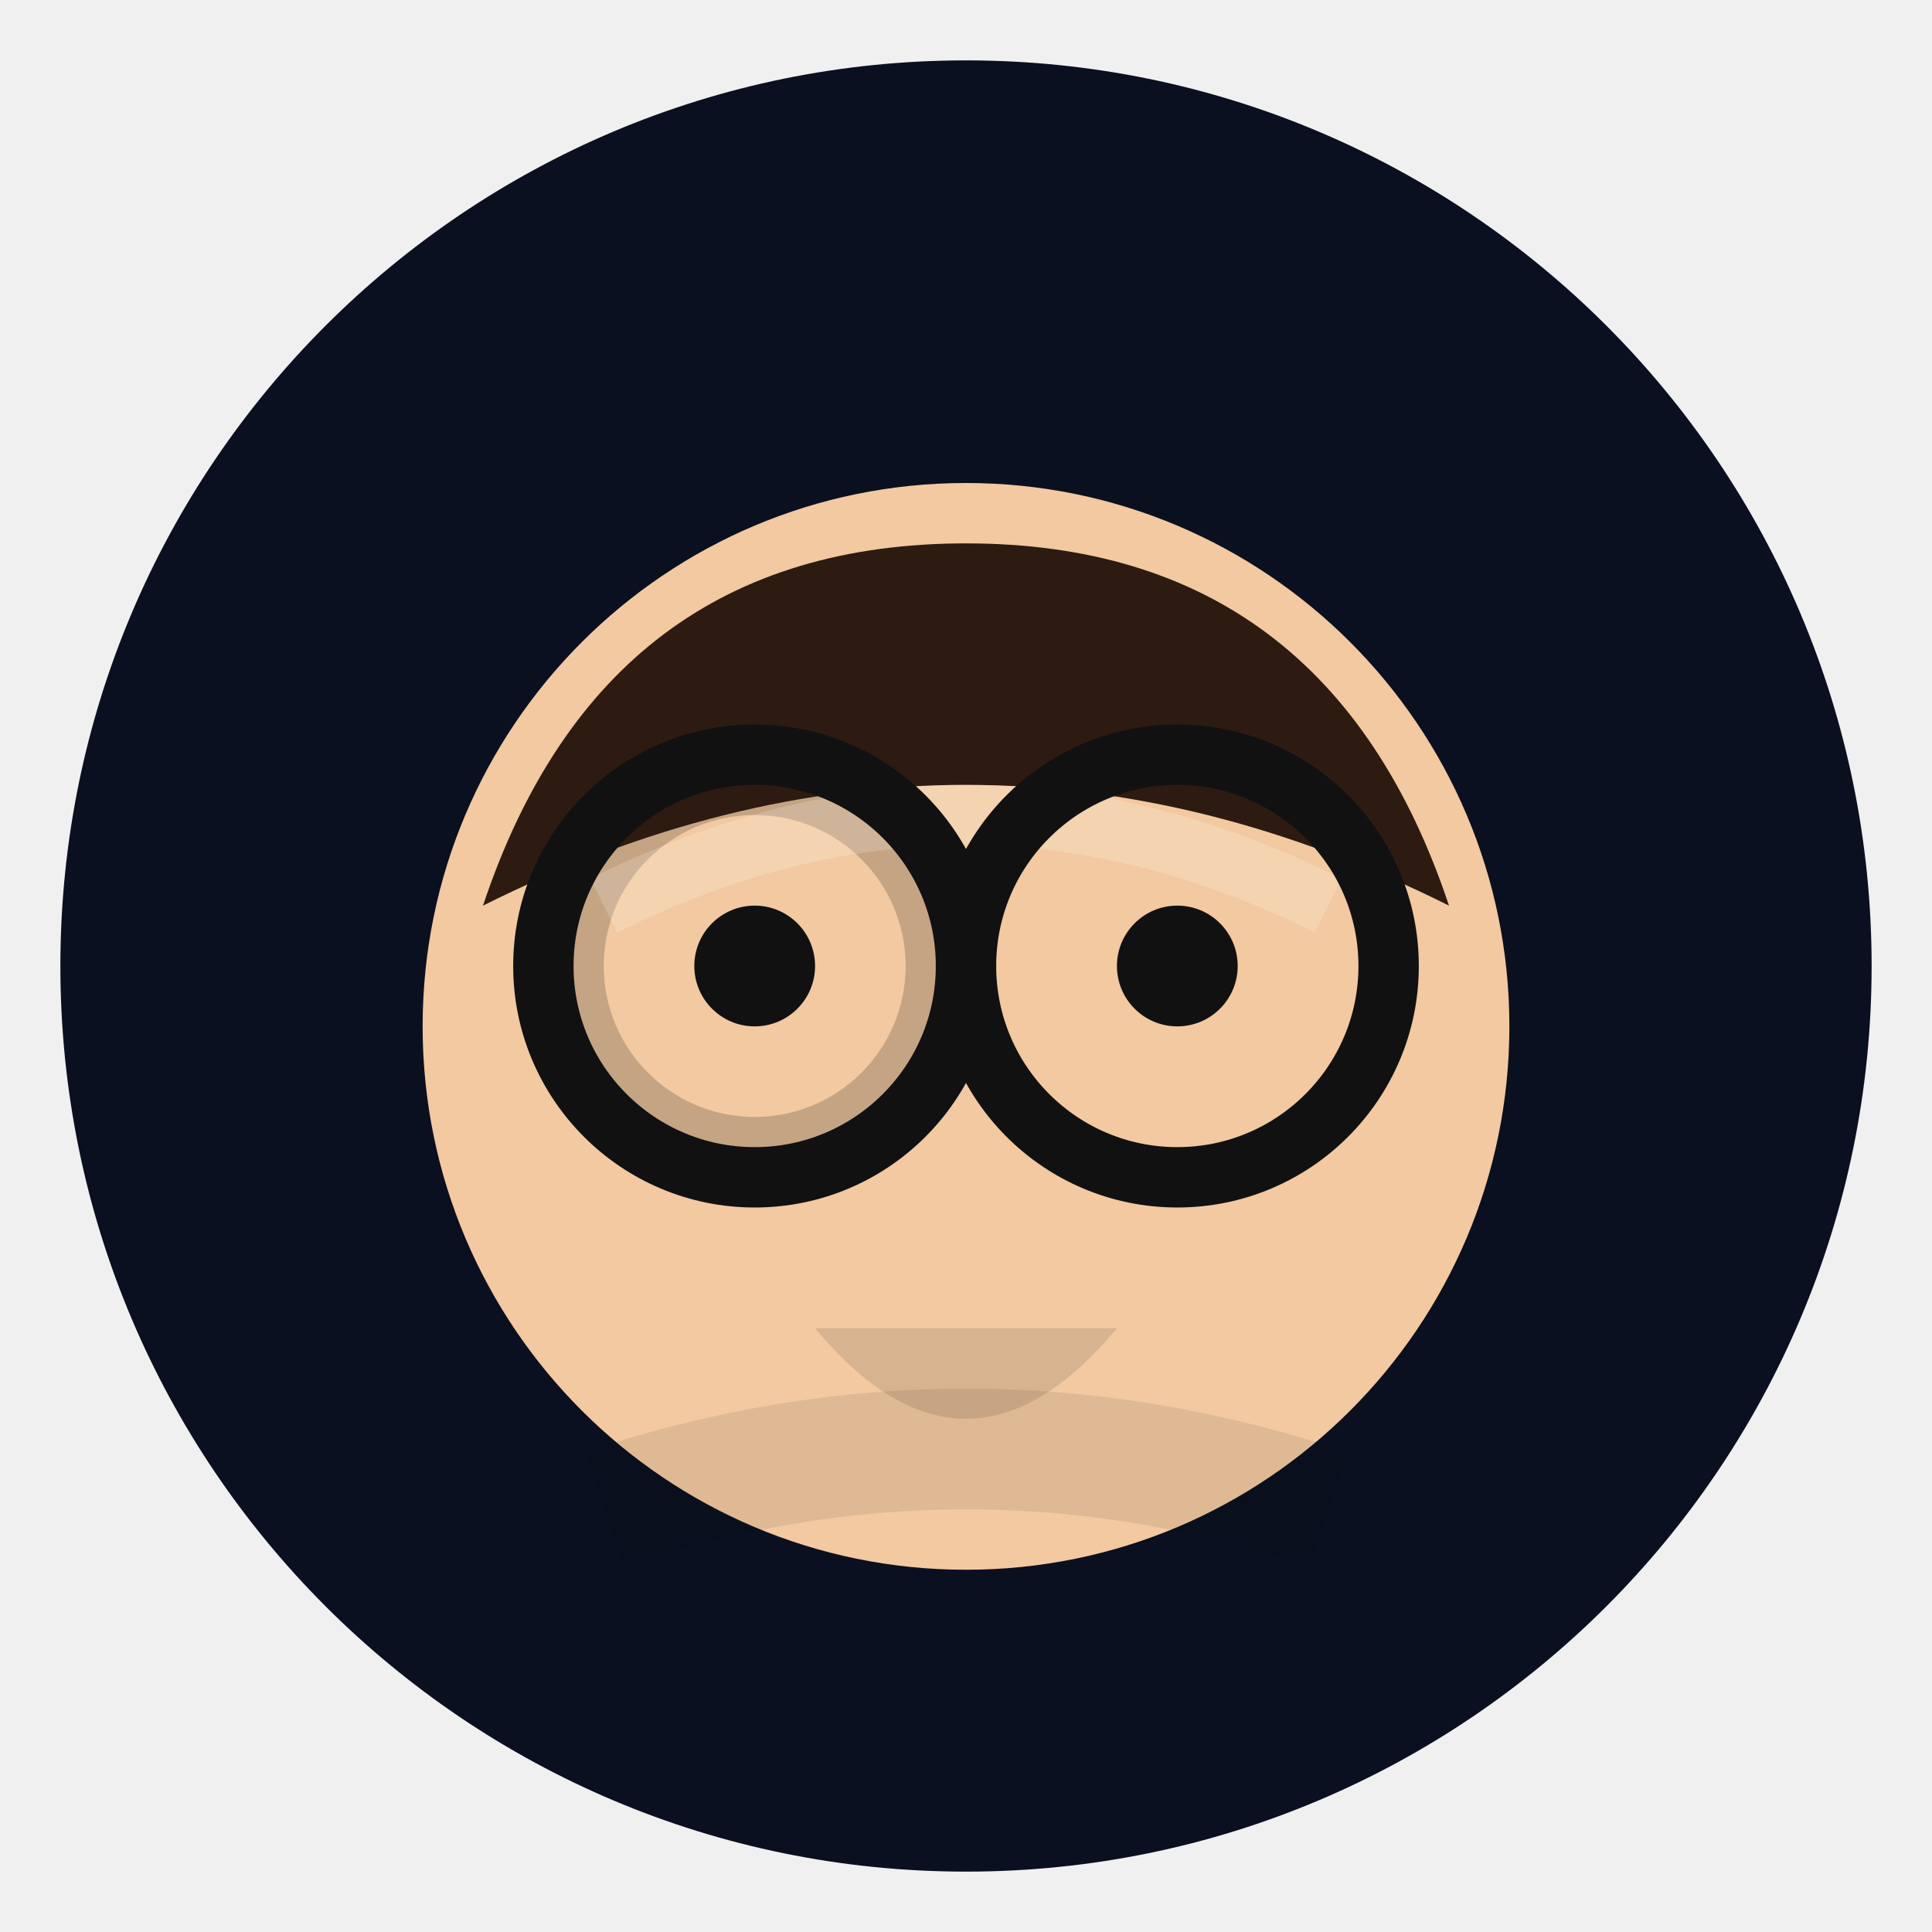
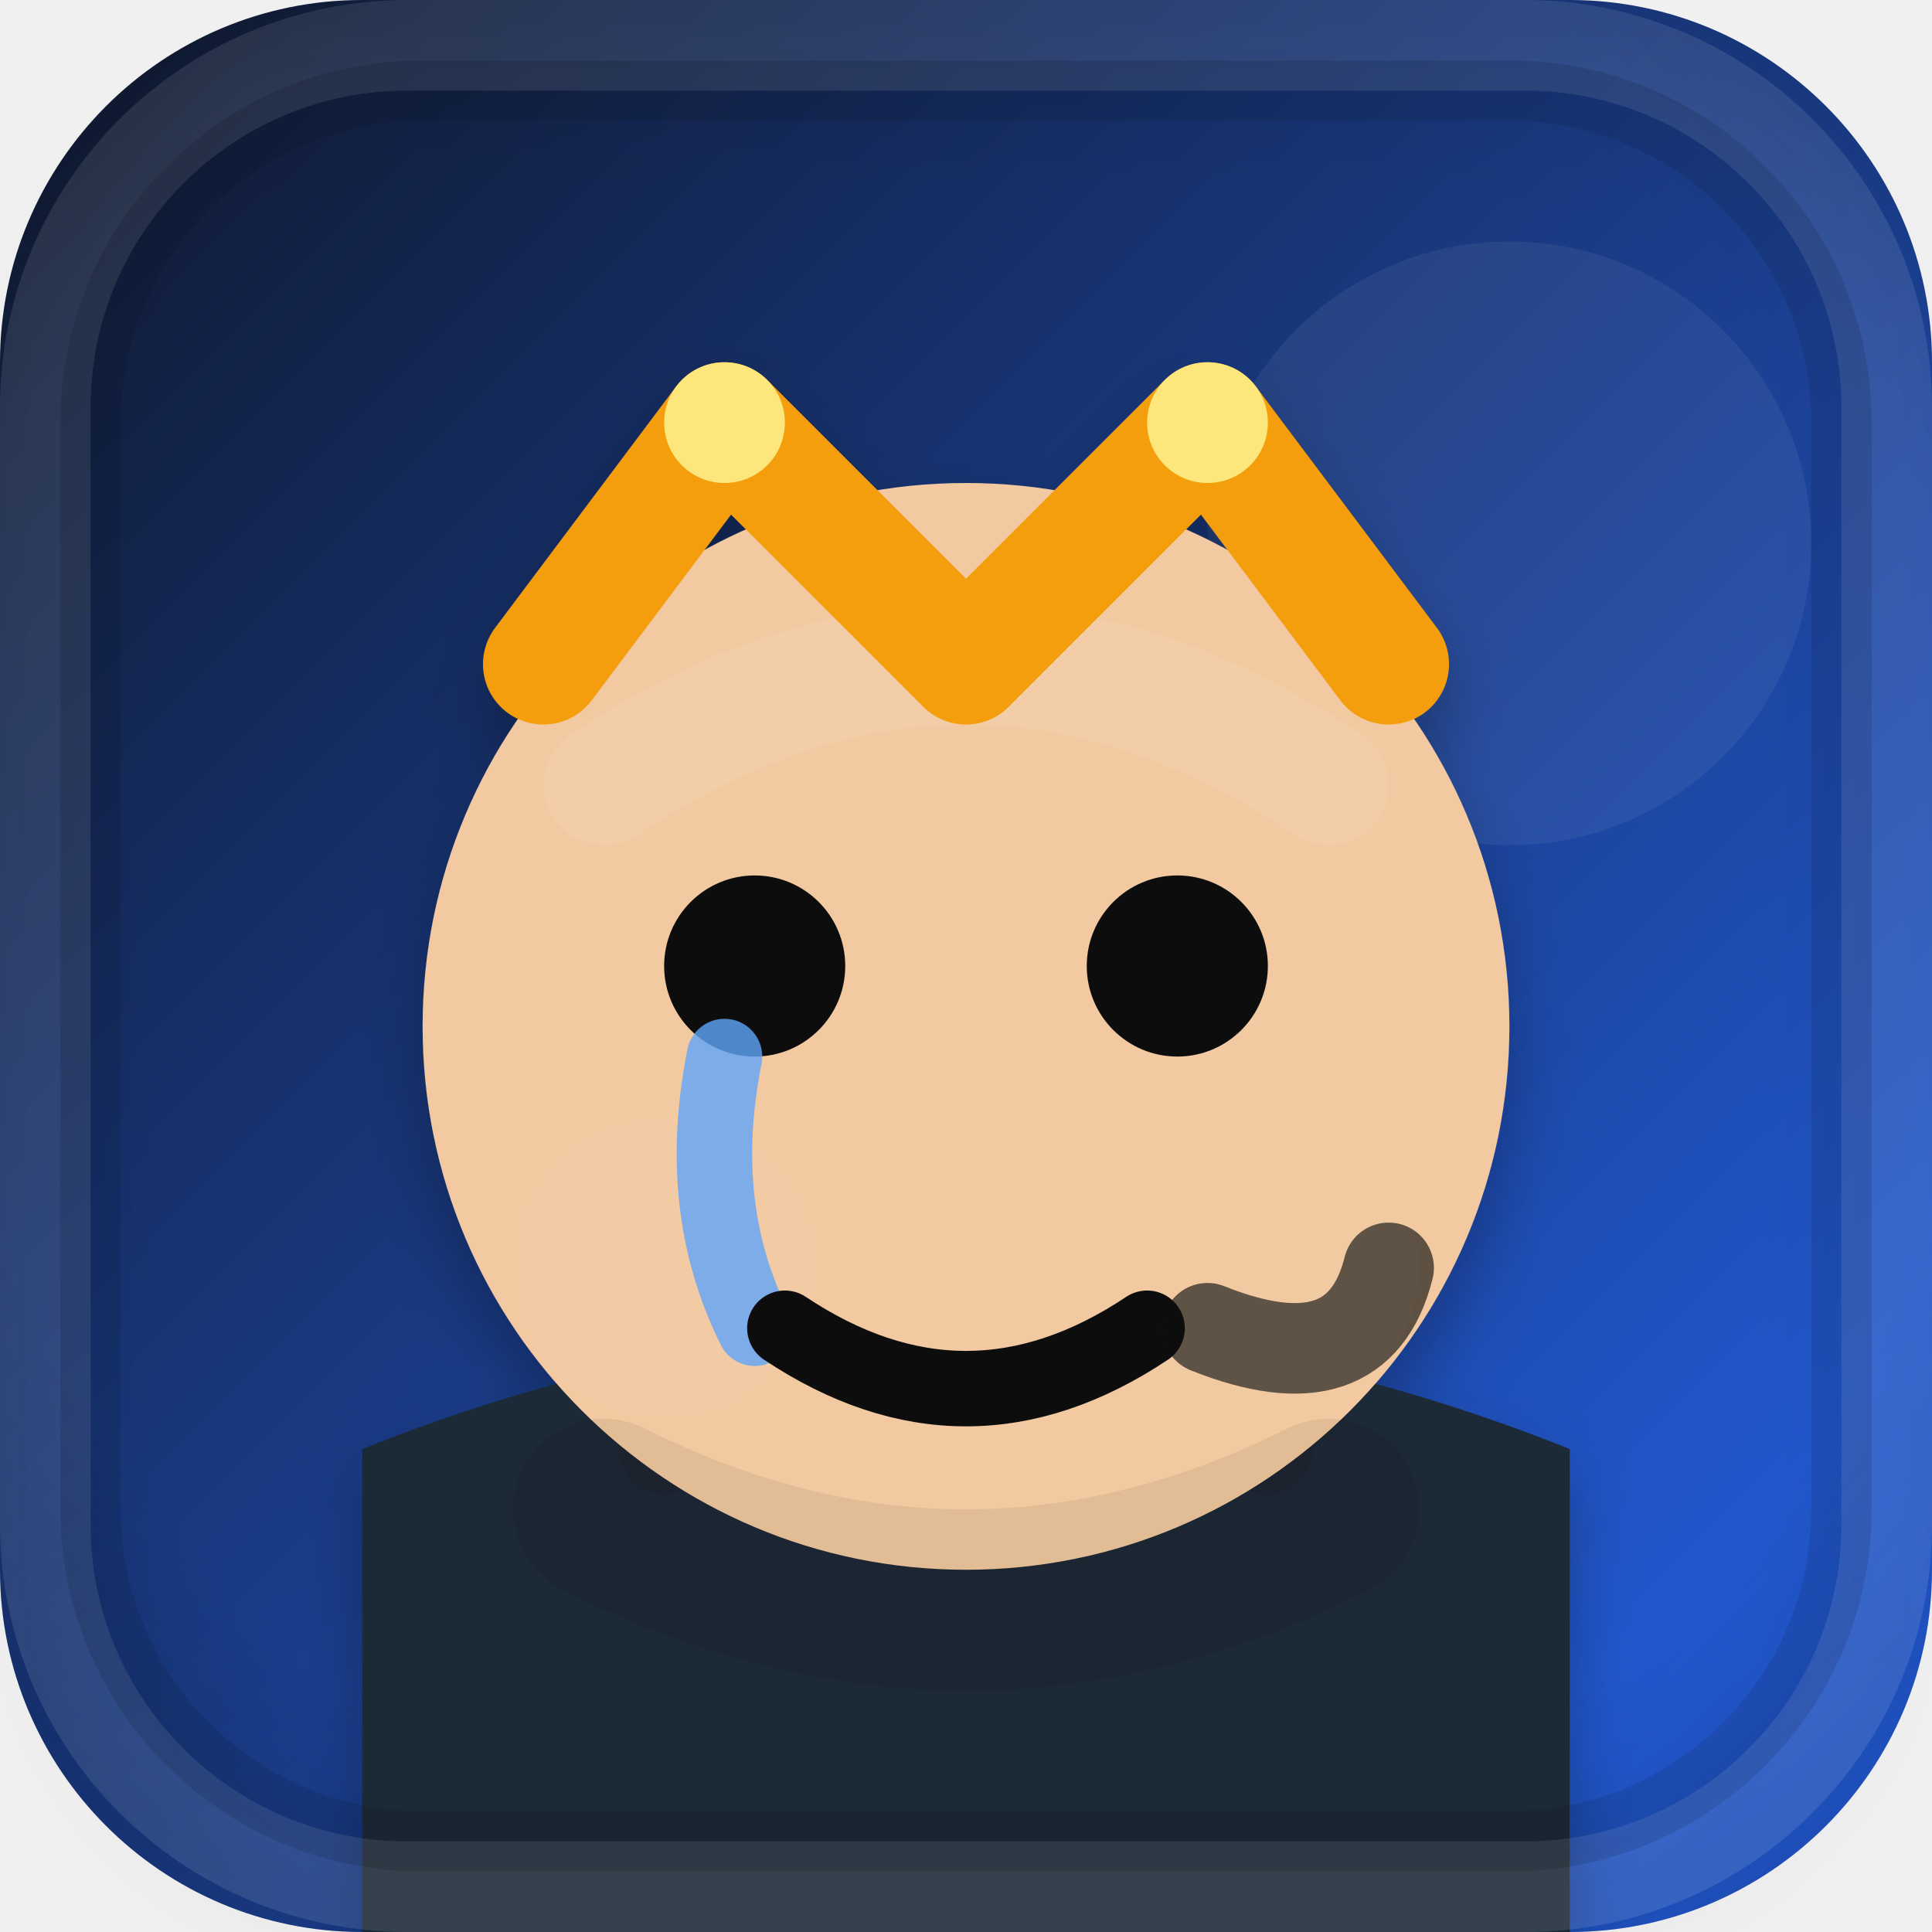
<svg xmlns="http://www.w3.org/2000/svg" width="256" height="256" viewBox="0 0 64 64">
-   <g id="sigil-bg">
-     <circle cx="32" cy="32" r="30" fill="#0b1020" />
-   </g>
-   <g id="sigil-avatar">
-     <g id="sigil-face">
-       <circle cx="32" cy="34" r="18" fill="#f2c9a0" />
-       <path d="M20 50 Q32 46 44 50" fill="none" stroke="#000" opacity="0.08" stroke-width="4" />
+   <defs>
+     <linearGradient id="sigil_bg_grad" x1="0" y1="0" x2="1" y2="1">
+       <stop offset="0%" stop-color="#0f172a" />
+       <stop offset="100%" stop-color="#2563eb" />
+     </linearGradient>
+     <filter id="sigil_soft_shadow" x="-20%" y="-20%" width="140%" height="140%">
+       <feDropShadow dx="0" dy="1.2" stdDeviation="1.1" flood-color="#000" flood-opacity="0.28" />
+     </filter>
+     <radialGradient id="sigil_vignette" cx="50%" cy="45%" r="70%">
+       <stop offset="0%" stop-color="#000" stop-opacity="0" />
+       <stop offset="75%" stop-color="#000" stop-opacity="0" />
+       <stop offset="100%" stop-color="#000" stop-opacity="0.22" />
+     </radialGradient>
+     <clipPath id="sigil_clip">
+       <rect x="0" y="0" width="64" height="64" rx="12" />
+     </clipPath>
+     <filter id="sigil_frame_shadow" x="-20%" y="-20%" width="140%" height="140%">
+       <feDropShadow dx="0" dy="1" stdDeviation="1.2" flood-color="#000" flood-opacity="0.22" />
+     </filter>
+     <filter id="sigil_laser_glow" x="-40%" y="-40%" width="180%" height="180%">
+       <feGaussianBlur stdDeviation="0.7" />
+     </filter>
+     <filter id="sigil_tint_r">
+       <feColorMatrix type="matrix" values="1 0 0 0 0  0 0 0 0 0  0 0 0 0 0  0 0 0 1 0" />
+     </filter>
+     <filter id="sigil_tint_c">
+       <feColorMatrix type="matrix" values="0 0 0 0 0  0 1 0 0 0  0 0 1 0 0  0 0 0 1 0" />
+     </filter>
+   </defs>
+   <g id="sigil-scene" clip-path="url(#sigil_clip)">
+     <g id="sigil-bg">
+       <rect x="0" y="0" width="64" height="64" rx="12" fill="url(#sigil_bg_grad)" />
+       <circle cx="50" cy="18" r="10" fill="#fff" opacity="0.06" />
+       <rect x="0" y="0" width="64" height="64" rx="12" fill="url(#sigil_vignette)" />
    </g>
-     <g id="sigil-eyes">
-       <circle cx="25" cy="32" r="2" fill="#111" />
-       <circle cx="39" cy="32" r="2" fill="#111" />
-       <circle cx="25" cy="32" r="6" fill="none" stroke="#111" opacity="0.2" stroke-width="2" />
-     </g>
-     <g id="sigil-mouth">
-       <path d="M27 44 Q32 50 37 44" fill="#111" opacity="0.12" />
-     </g>
-     <g id="sigil-top">
-       <path d="M16 30 Q32 22 48 30 Q44 18 32 18 Q20 18 16 30Z" fill="#2d1b12" />
-       <path d="M20 30 Q32 24 44 30" fill="none" stroke="#fff" opacity="0.18" stroke-width="2" />
-     </g>
-     <g id="sigil-accessory">
-       <circle cx="25" cy="32" r="7" fill="none" stroke="#111" stroke-width="2" />
-       <circle cx="39" cy="32" r="7" fill="none" stroke="#111" stroke-width="2" />
-       <path d="M32 32 H32" stroke="#111" stroke-width="2" />
+     <g id="sigil-avatar" filter="url(#sigil_soft_shadow)">
+       <g id="sigil-body">
+         <path d="M12 64 V48 Q32 40 52 48 V64 Z" fill="#1f2937" />
+         <path d="M22 48 Q32 44 42 48" fill="none" stroke="#000" opacity="0.10" stroke-width="3" stroke-linecap="round" />
+       </g>
+       <g id="sigil-head">
+         <circle cx="32" cy="34" r="18" fill="#f2c9a0" />
+         <path d="M20 26 Q32 18 44 26" fill="none" stroke="#fff" opacity="0.08" stroke-width="4" stroke-linecap="round" />
+         <path d="M20 50 Q32 56 44 50" fill="none" stroke="#000" opacity="0.07" stroke-width="6" stroke-linecap="round" />
+         <circle cx="22" cy="42" r="5" fill="#fff" opacity="0.030" />
+         <circle cx="42" cy="42" r="5" fill="#fff" opacity="0.022" />
+       </g>
+       <g id="sigil-brows" />
+       <g id="sigil-eyes">
+         <circle cx="25" cy="32" r="3" fill="#111" />
+         <circle cx="39" cy="32" r="3" fill="#111" />
+         <path d="M24 35 Q23 40 25 44" fill="none" stroke="#60a5fa" stroke-width="2.5" stroke-linecap="round" opacity="0.8" />
+       </g>
+       <g id="sigil-mouth">
+         <path d="M26 44 Q32 48 38 44" fill="none" stroke="#111" stroke-width="2.5" stroke-linecap="round" />
+         <path d="M40 44 Q45 46 46 42" fill="none" stroke="#111" opacity="0.65" stroke-width="3" stroke-linecap="round" />
+       </g>
+       <g id="sigil-hat">
+         <path d="M18 22 L24 14 L32 22 L40 14 L46 22" fill="none" stroke="#f59e0b" stroke-width="4" stroke-linecap="round" stroke-linejoin="round" />
+         <circle cx="24" cy="14" r="2" fill="#fef08a" opacity="0.9" />
+         <circle cx="40" cy="14" r="2" fill="#fef08a" opacity="0.9" />
+       </g>
+       <g id="sigil-fx" />
    </g>
  </g>
+   <g id="sigil-frame" filter="url(#sigil_frame_shadow)">
+     <rect x="1.5" y="1.5" width="61" height="61" rx="12" fill="none" stroke="#fff" stroke-width="3" opacity="0.10" />
+     <rect x="3" y="3" width="58" height="58" rx="11" fill="none" stroke="#000" stroke-width="2" opacity="0.10" />
+   </g>
</svg>
